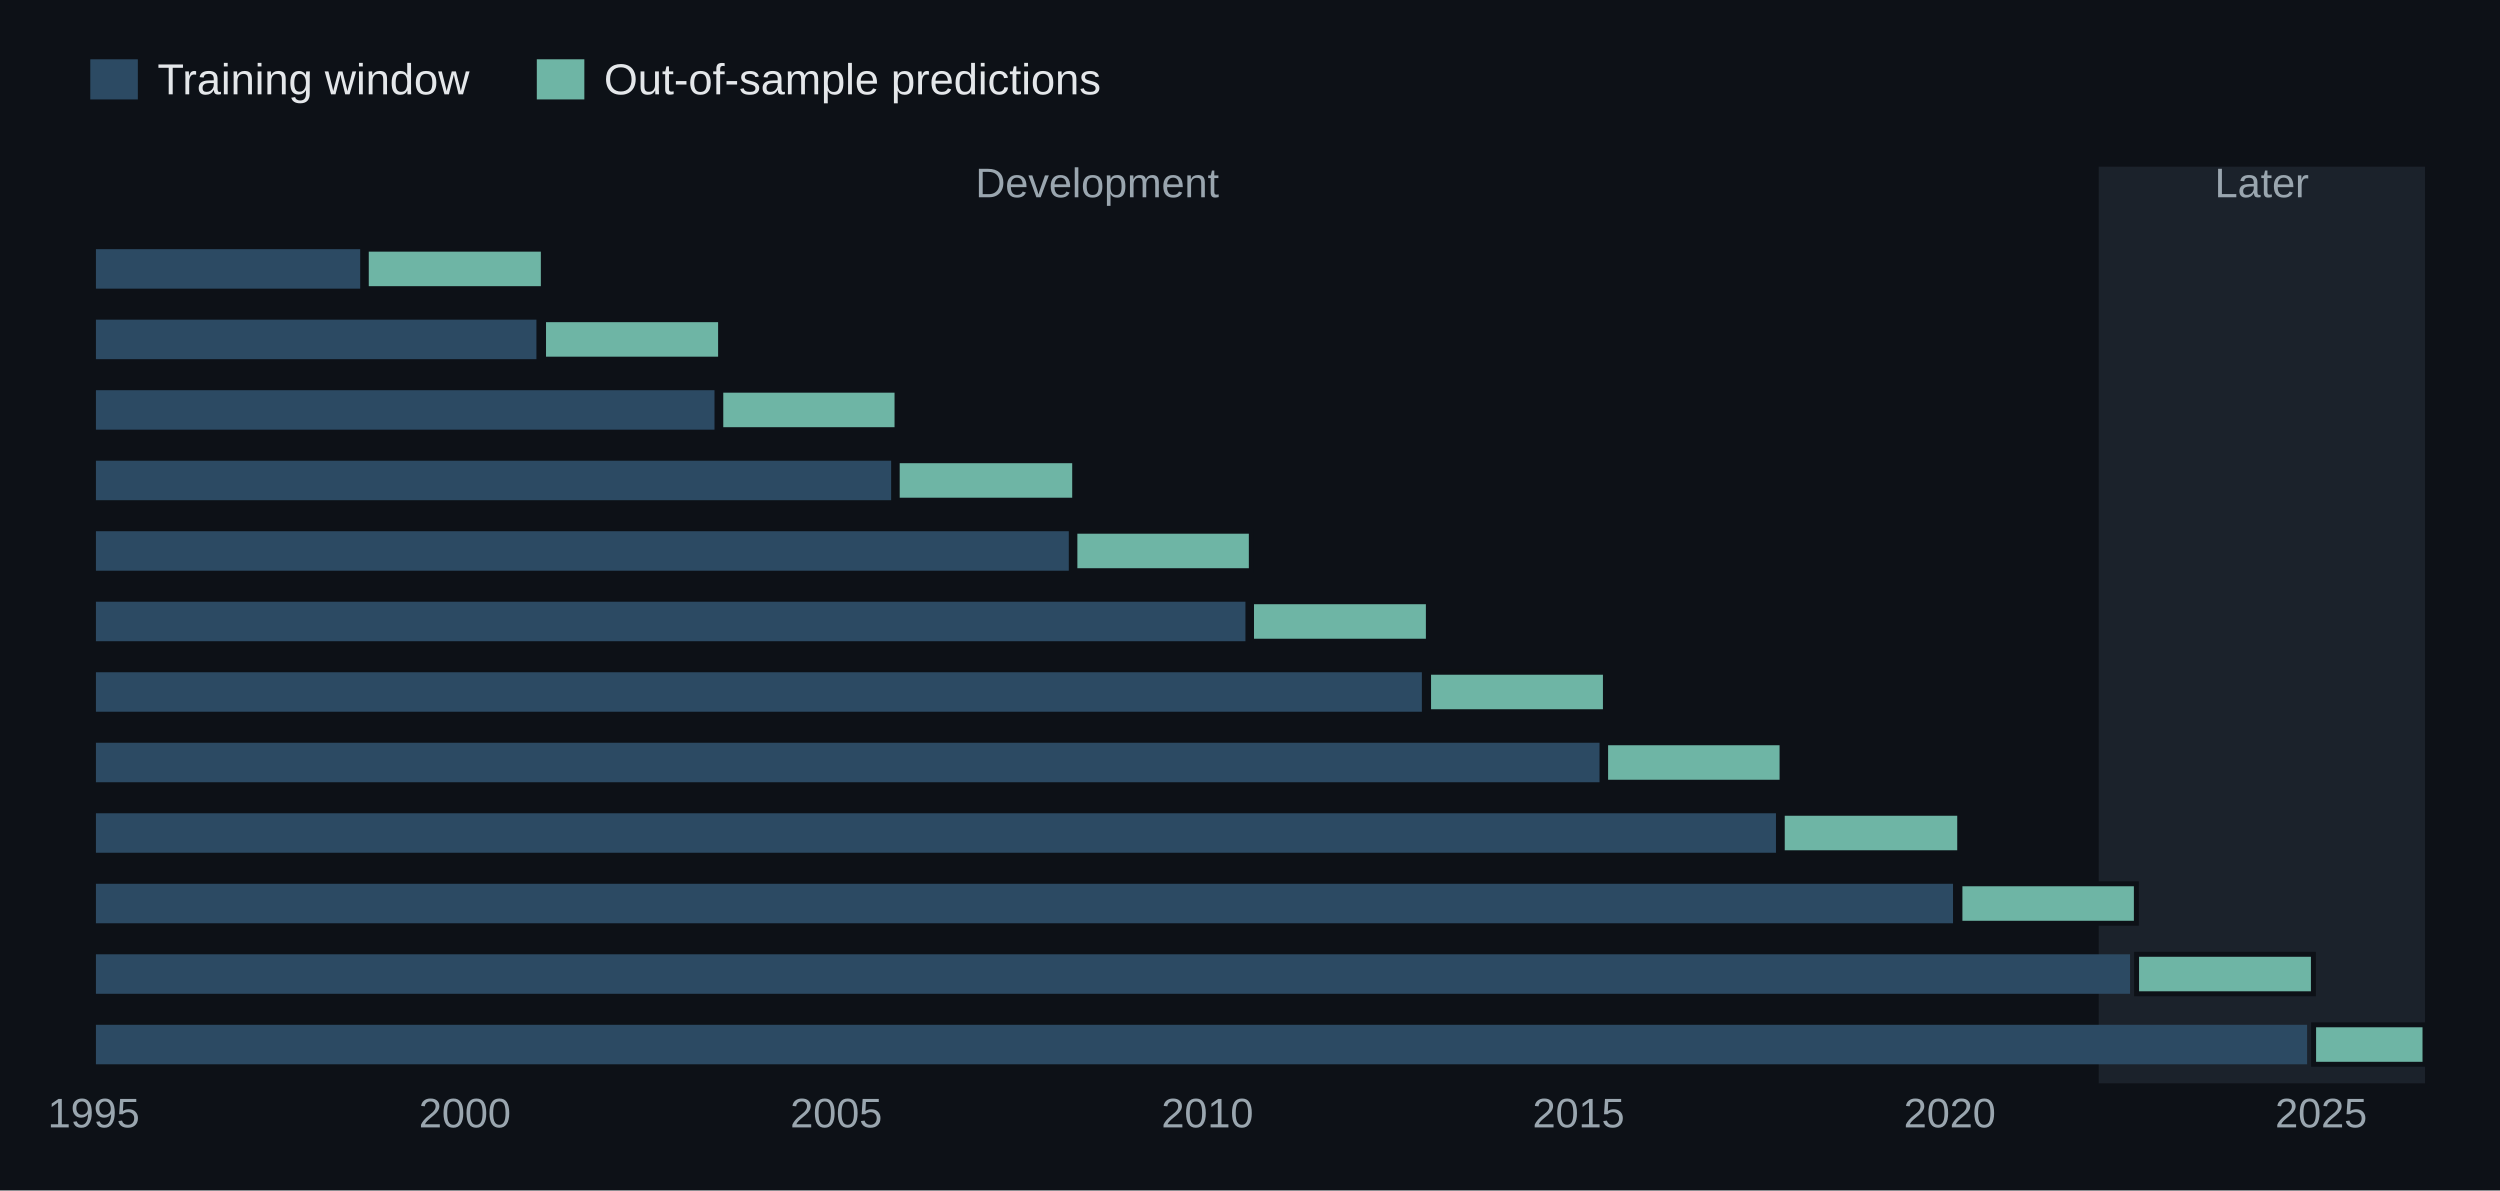
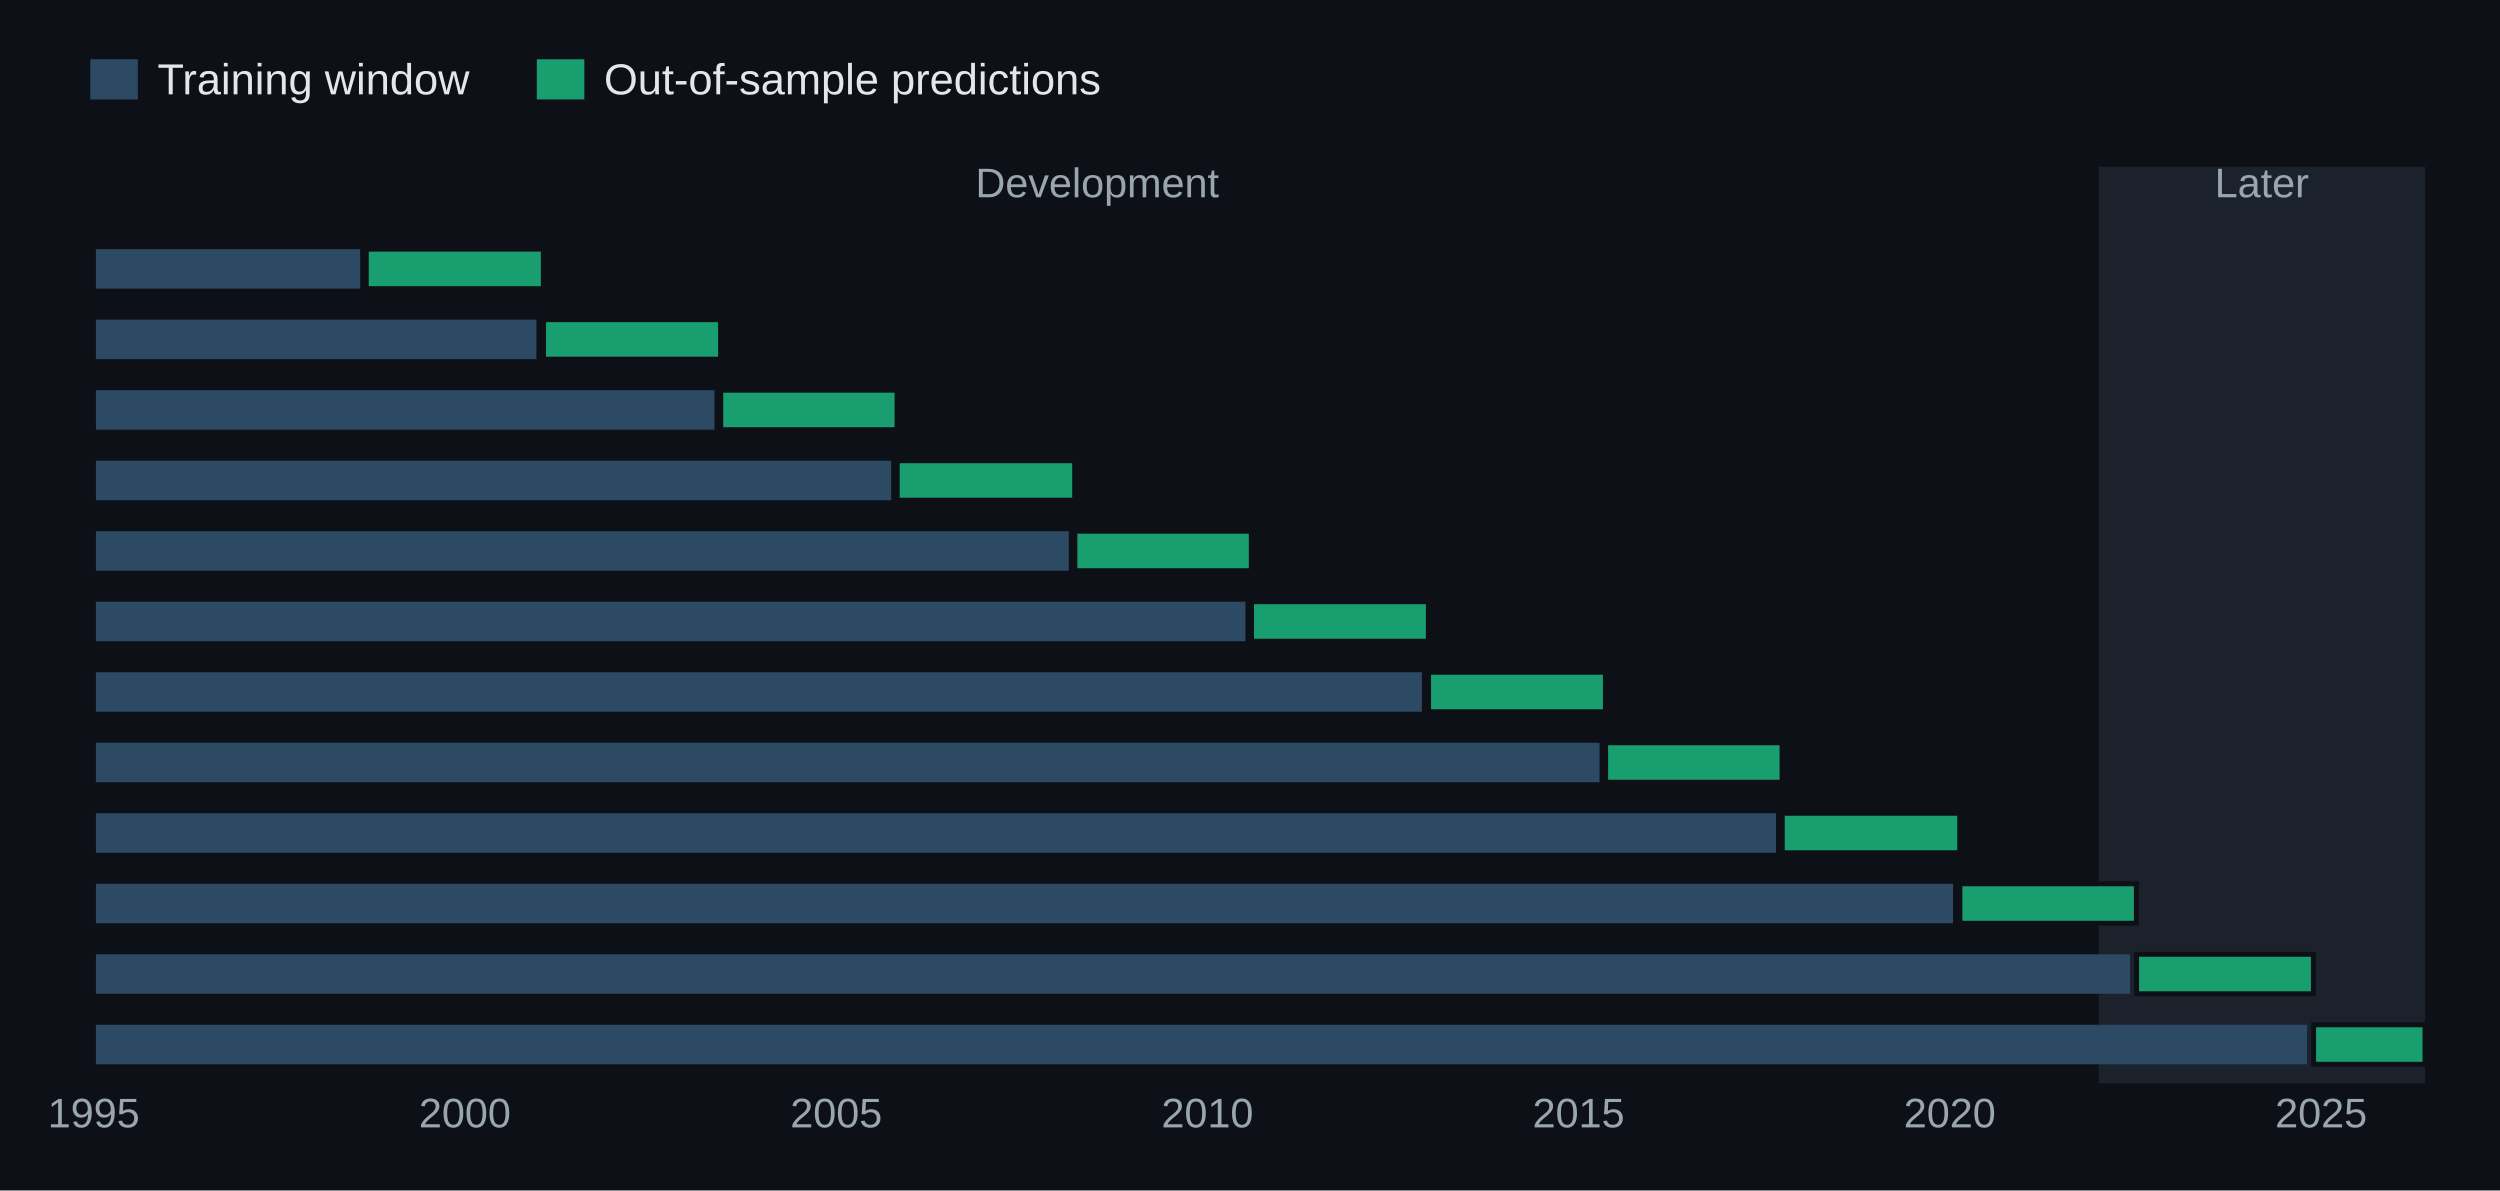
<svg xmlns="http://www.w3.org/2000/svg" width="604.8pt" height="288pt" viewBox="0 0 604.8 288" version="1.1">
  <defs>
    <style type="text/css">*{stroke-linejoin: round; stroke-linecap: butt}</style>
  </defs>
  <g id="figure_1">
    <g id="patch_1">
      <path d="M 0 288 L 604.8 288 L 604.8 0 L 0 0 z " style="fill: #0d1117" />
    </g>
    <g id="axes_1">
      <g id="patch_2">
        <path d="M 18.144 262.08 L 586.656 262.08 L 586.656 40.32 L 18.144 40.32 z " style="fill: #0d1117" />
      </g>
      <g id="patch_3">
        <path d="M 507.73 262.08 L 586.656 262.08 L 586.656 40.32 L 507.73 40.32 z " clip-path="url(#pf545b82daa)" style="fill: #1b222b" />
      </g>
      <g id="matplotlib.axis_1">
        <g id="xtick_1">
          <g id="line2d_1" />
          <g id="text_1">
            <text style="font-size: 10px; font-family: 'Arial', 'DejaVu Sans', sans-serif; text-anchor: middle; fill: #9aa6af" x="22.668" y="272.738" transform="rotate(-0 22.6681 272.7378)">1995</text>
          </g>
        </g>
        <g id="xtick_2">
          <g id="line2d_2" />
          <g id="text_2">
            <text style="font-size: 10px; font-family: 'Arial', 'DejaVu Sans', sans-serif; text-anchor: middle; fill: #9aa6af" x="112.462" y="272.738" transform="rotate(-0 112.4616 272.7378)">2000</text>
          </g>
        </g>
        <g id="xtick_3">
          <g id="line2d_3" />
          <g id="text_3">
            <text style="font-size: 10px; font-family: 'Arial', 'DejaVu Sans', sans-serif; text-anchor: middle; fill: #9aa6af" x="202.304" y="272.738" transform="rotate(-0 202.3043 272.7378)">2005</text>
          </g>
        </g>
        <g id="xtick_4">
          <g id="line2d_4" />
          <g id="text_4">
            <text style="font-size: 10px; font-family: 'Arial', 'DejaVu Sans', sans-serif; text-anchor: middle; fill: #9aa6af" x="292.098" y="272.738" transform="rotate(-0 292.0978 272.7378)">2010</text>
          </g>
        </g>
        <g id="xtick_5">
          <g id="line2d_5" />
          <g id="text_5">
            <text style="font-size: 10px; font-family: 'Arial', 'DejaVu Sans', sans-serif; text-anchor: middle; fill: #9aa6af" x="381.891" y="272.738" transform="rotate(-0 381.8914 272.7378)">2015</text>
          </g>
        </g>
        <g id="xtick_6">
          <g id="line2d_6" />
          <g id="text_6">
            <text style="font-size: 10px; font-family: 'Arial', 'DejaVu Sans', sans-serif; text-anchor: middle; fill: #9aa6af" x="471.685" y="272.738" transform="rotate(-0 471.6849 272.7378)">2020</text>
          </g>
        </g>
        <g id="xtick_7">
          <g id="line2d_7" />
          <g id="text_7">
            <text style="font-size: 10px; font-family: 'Arial', 'DejaVu Sans', sans-serif; text-anchor: middle; fill: #9aa6af" x="561.528" y="272.738" transform="rotate(-0 561.5276 272.7378)">2025</text>
          </g>
        </g>
      </g>
      <g id="matplotlib.axis_2" />
      <g id="patch_4">
        <path d="M 23.209 60.278 L 87.137 60.278 L 87.137 69.831 L 23.209 69.831 z " clip-path="url(#pf545b82daa)" style="fill: #2c4a63" />
      </g>
      <g id="patch_5">
-         <path d="M 88.612 60.278 L 131.443 60.278 L 131.443 69.831 L 88.612 69.831 z " clip-path="url(#pf545b82daa)" style="fill: #6eb5a5; stroke: #0d1117; stroke-width: 1.2; stroke-linejoin: miter" />
+         <path d="M 88.612 60.278 L 131.443 60.278 L 131.443 69.831 L 88.612 69.831 z " clip-path="url(#pf545b82daa)" style="fill: #199e70; stroke: #0d1117; stroke-width: 1.2; stroke-linejoin: miter" />
      </g>
      <g id="patch_6">
        <path d="M 23.209 77.337 L 129.771 77.337 L 129.771 86.89 L 23.209 86.89 z " clip-path="url(#pf545b82daa)" style="fill: #2c4a63" />
      </g>
      <g id="patch_7">
-         <path d="M 131.492 77.337 L 174.324 77.337 L 174.324 86.89 L 131.492 86.89 z " clip-path="url(#pf545b82daa)" style="fill: #6eb5a5; stroke: #0d1117; stroke-width: 1.2; stroke-linejoin: miter" />
+         <path d="M 131.492 77.337 L 174.324 77.337 L 174.324 86.89 L 131.492 86.89 z " clip-path="url(#pf545b82daa)" style="fill: #199e70; stroke: #0d1117; stroke-width: 1.2; stroke-linejoin: miter" />
      </g>
      <g id="patch_8">
        <path d="M 23.209 94.395 L 172.849 94.395 L 172.849 103.948 L 23.209 103.948 z " clip-path="url(#pf545b82daa)" style="fill: #2c4a63" />
      </g>
      <g id="patch_9">
-         <path d="M 174.373 94.395 L 217.008 94.395 L 217.008 103.948 L 174.373 103.948 z " clip-path="url(#pf545b82daa)" style="fill: #6eb5a5; stroke: #0d1117; stroke-width: 1.2; stroke-linejoin: miter" />
+         <path d="M 174.373 94.395 L 217.008 94.395 L 217.008 103.948 L 174.373 103.948 z " clip-path="url(#pf545b82daa)" style="fill: #199e70; stroke: #0d1117; stroke-width: 1.2; stroke-linejoin: miter" />
      </g>
      <g id="patch_10">
        <path d="M 23.209 111.454 L 215.582 111.454 L 215.582 121.007 L 23.209 121.007 z " clip-path="url(#pf545b82daa)" style="fill: #2c4a63" />
      </g>
      <g id="patch_11">
-         <path d="M 217.057 111.454 L 259.987 111.454 L 259.987 121.007 L 217.057 121.007 z " clip-path="url(#pf545b82daa)" style="fill: #6eb5a5; stroke: #0d1117; stroke-width: 1.2; stroke-linejoin: miter" />
+         <path d="M 217.057 111.454 L 259.987 111.454 L 259.987 121.007 L 217.057 121.007 z " clip-path="url(#pf545b82daa)" style="fill: #199e70; stroke: #0d1117; stroke-width: 1.2; stroke-linejoin: miter" />
      </g>
      <g id="patch_12">
        <path d="M 23.209 128.512 L 258.561 128.512 L 258.561 138.065 L 23.209 138.065 z " clip-path="url(#pf545b82daa)" style="fill: #2c4a63" />
      </g>
      <g id="patch_13">
-         <path d="M 260.036 128.512 L 302.72 128.512 L 302.72 138.065 L 260.036 138.065 z " clip-path="url(#pf545b82daa)" style="fill: #6eb5a5; stroke: #0d1117; stroke-width: 1.2; stroke-linejoin: miter" />
+         <path d="M 260.036 128.512 L 302.72 128.512 L 302.72 138.065 L 260.036 138.065 z " clip-path="url(#pf545b82daa)" style="fill: #199e70; stroke: #0d1117; stroke-width: 1.2; stroke-linejoin: miter" />
      </g>
      <g id="patch_14">
        <path d="M 23.209 145.571 L 301.294 145.571 L 301.294 155.123 L 23.209 155.123 z " clip-path="url(#pf545b82daa)" style="fill: #2c4a63" />
      </g>
      <g id="patch_15">
-         <path d="M 302.769 145.571 L 345.551 145.571 L 345.551 155.123 L 302.769 155.123 z " clip-path="url(#pf545b82daa)" style="fill: #6eb5a5; stroke: #0d1117; stroke-width: 1.2; stroke-linejoin: miter" />
+         <path d="M 302.769 145.571 L 345.551 145.571 L 345.551 155.123 L 302.769 155.123 z " clip-path="url(#pf545b82daa)" style="fill: #199e70; stroke: #0d1117; stroke-width: 1.2; stroke-linejoin: miter" />
      </g>
      <g id="patch_16">
        <path d="M 23.209 162.629 L 343.977 162.629 L 343.977 172.182 L 23.209 172.182 z " clip-path="url(#pf545b82daa)" style="fill: #2c4a63" />
      </g>
      <g id="patch_17">
-         <path d="M 345.6 162.629 L 388.382 162.629 L 388.382 172.182 L 345.6 172.182 z " clip-path="url(#pf545b82daa)" style="fill: #6eb5a5; stroke: #0d1117; stroke-width: 1.2; stroke-linejoin: miter" />
+         <path d="M 345.6 162.629 L 388.382 162.629 L 388.382 172.182 L 345.6 172.182 z " clip-path="url(#pf545b82daa)" style="fill: #199e70; stroke: #0d1117; stroke-width: 1.2; stroke-linejoin: miter" />
      </g>
      <g id="patch_18">
        <path d="M 23.209 179.688 L 386.956 179.688 L 386.956 189.24 L 23.209 189.24 z " clip-path="url(#pf545b82daa)" style="fill: #2c4a63" />
      </g>
      <g id="patch_19">
-         <path d="M 388.432 179.688 L 431.116 179.688 L 431.116 189.24 L 388.432 189.24 z " clip-path="url(#pf545b82daa)" style="fill: #6eb5a5; stroke: #0d1117; stroke-width: 1.2; stroke-linejoin: miter" />
+         <path d="M 388.432 179.688 L 431.116 179.688 L 431.116 189.24 L 388.432 189.24 z " clip-path="url(#pf545b82daa)" style="fill: #199e70; stroke: #0d1117; stroke-width: 1.2; stroke-linejoin: miter" />
      </g>
      <g id="patch_20">
        <path d="M 23.209 196.746 L 429.64 196.746 L 429.64 206.299 L 23.209 206.299 z " clip-path="url(#pf545b82daa)" style="fill: #2c4a63" />
      </g>
      <g id="patch_21">
-         <path d="M 431.165 196.746 L 474.094 196.746 L 474.094 206.299 L 431.165 206.299 z " clip-path="url(#pf545b82daa)" style="fill: #6eb5a5; stroke: #0d1117; stroke-width: 1.2; stroke-linejoin: miter" />
+         <path d="M 431.165 196.746 L 474.094 196.746 L 474.094 206.299 L 431.165 206.299 z " clip-path="url(#pf545b82daa)" style="fill: #199e70; stroke: #0d1117; stroke-width: 1.2; stroke-linejoin: miter" />
      </g>
      <g id="patch_22">
        <path d="M 23.209 213.805 L 472.472 213.805 L 472.472 223.357 L 23.209 223.357 z " clip-path="url(#pf545b82daa)" style="fill: #2c4a63" />
      </g>
      <g id="patch_23">
-         <path d="M 474.144 213.805 L 516.828 213.805 L 516.828 223.357 L 474.144 223.357 z " clip-path="url(#pf545b82daa)" style="fill: #6eb5a5; stroke: #0d1117; stroke-width: 1.2; stroke-linejoin: miter" />
+         <path d="M 474.144 213.805 L 516.828 213.805 L 516.828 223.357 L 474.144 223.357 z " clip-path="url(#pf545b82daa)" style="fill: #199e70; stroke: #0d1117; stroke-width: 1.2; stroke-linejoin: miter" />
      </g>
      <g id="patch_24">
        <path d="M 23.209 230.863 L 515.303 230.863 L 515.303 240.416 L 23.209 240.416 z " clip-path="url(#pf545b82daa)" style="fill: #2c4a63" />
      </g>
      <g id="patch_25">
-         <path d="M 516.877 230.863 L 559.659 230.863 L 559.659 240.416 L 516.877 240.416 z " clip-path="url(#pf545b82daa)" style="fill: #6eb5a5; stroke: #0d1117; stroke-width: 1.2; stroke-linejoin: miter" />
+         <path d="M 516.877 230.863 L 559.659 230.863 L 559.659 240.416 L 516.877 240.416 z " clip-path="url(#pf545b82daa)" style="fill: #199e70; stroke: #0d1117; stroke-width: 1.2; stroke-linejoin: miter" />
      </g>
      <g id="patch_26">
        <path d="M 23.209 247.921 L 558.135 247.921 L 558.135 257.474 L 23.209 257.474 z " clip-path="url(#pf545b82daa)" style="fill: #2c4a63" />
      </g>
      <g id="patch_27">
-         <path d="M 559.708 247.921 L 586.656 247.921 L 586.656 257.474 L 559.708 257.474 z " clip-path="url(#pf545b82daa)" style="fill: #6eb5a5; stroke: #0d1117; stroke-width: 1.2; stroke-linejoin: miter" />
+         <path d="M 559.708 247.921 L 586.656 247.921 L 586.656 257.474 L 559.708 257.474 z " clip-path="url(#pf545b82daa)" style="fill: #199e70; stroke: #0d1117; stroke-width: 1.2; stroke-linejoin: miter" />
      </g>
      <g id="text_8">
        <text style="font-size: 10px; font-family: 'Arial', 'DejaVu Sans', sans-serif; text-anchor: middle; fill: #9aa6af" x="265.445" y="47.715" transform="rotate(-0 265.445 47.71465)">Development</text>
      </g>
      <g id="text_9">
        <text style="font-size: 10px; font-family: 'Arial', 'DejaVu Sans', sans-serif; text-anchor: middle; fill: #9aa6af" x="547.168" y="47.715" transform="rotate(-0 547.1685 47.71465)">Later</text>
      </g>
      <g id="legend_1">
        <g id="patch_28">
          <path d="M 22.344 23.557 L 32.844 23.557 L 32.844 14.842 L 22.344 14.842 z " style="fill: #2c4a63; stroke: #2c4a63; stroke-linejoin: miter" />
        </g>
        <g id="text_10">
          <text style="font-size: 10.5px; font-family: 'Arial', 'DejaVu Sans', sans-serif; text-anchor: start; fill: #e4e7ea" x="38.094" y="22.822" transform="rotate(-0 38.094 22.82208)">Training window</text>
        </g>
        <g id="patch_29">
-           <path d="M 130.364 23.557 L 140.864 23.557 L 140.864 14.842 L 130.364 14.842 z " style="fill: #6eb5a5; stroke: #6eb5a5; stroke-linejoin: miter" />
+           <path d="M 130.364 23.557 L 140.864 23.557 L 140.864 14.842 L 130.364 14.842 z " style="fill: #199e70; stroke: #199e70; stroke-linejoin: miter" />
        </g>
        <g id="text_11">
          <text style="font-size: 10.5px; font-family: 'Arial', 'DejaVu Sans', sans-serif; text-anchor: start; fill: #e4e7ea" x="146.114" y="22.822" transform="rotate(-0 146.1144 22.82208)">Out-of-sample predictions</text>
        </g>
      </g>
    </g>
  </g>
  <defs>
    <clipPath id="pf545b82daa">
      <rect x="18.144" y="40.32" width="568.512" height="221.76" />
    </clipPath>
  </defs>
</svg>
